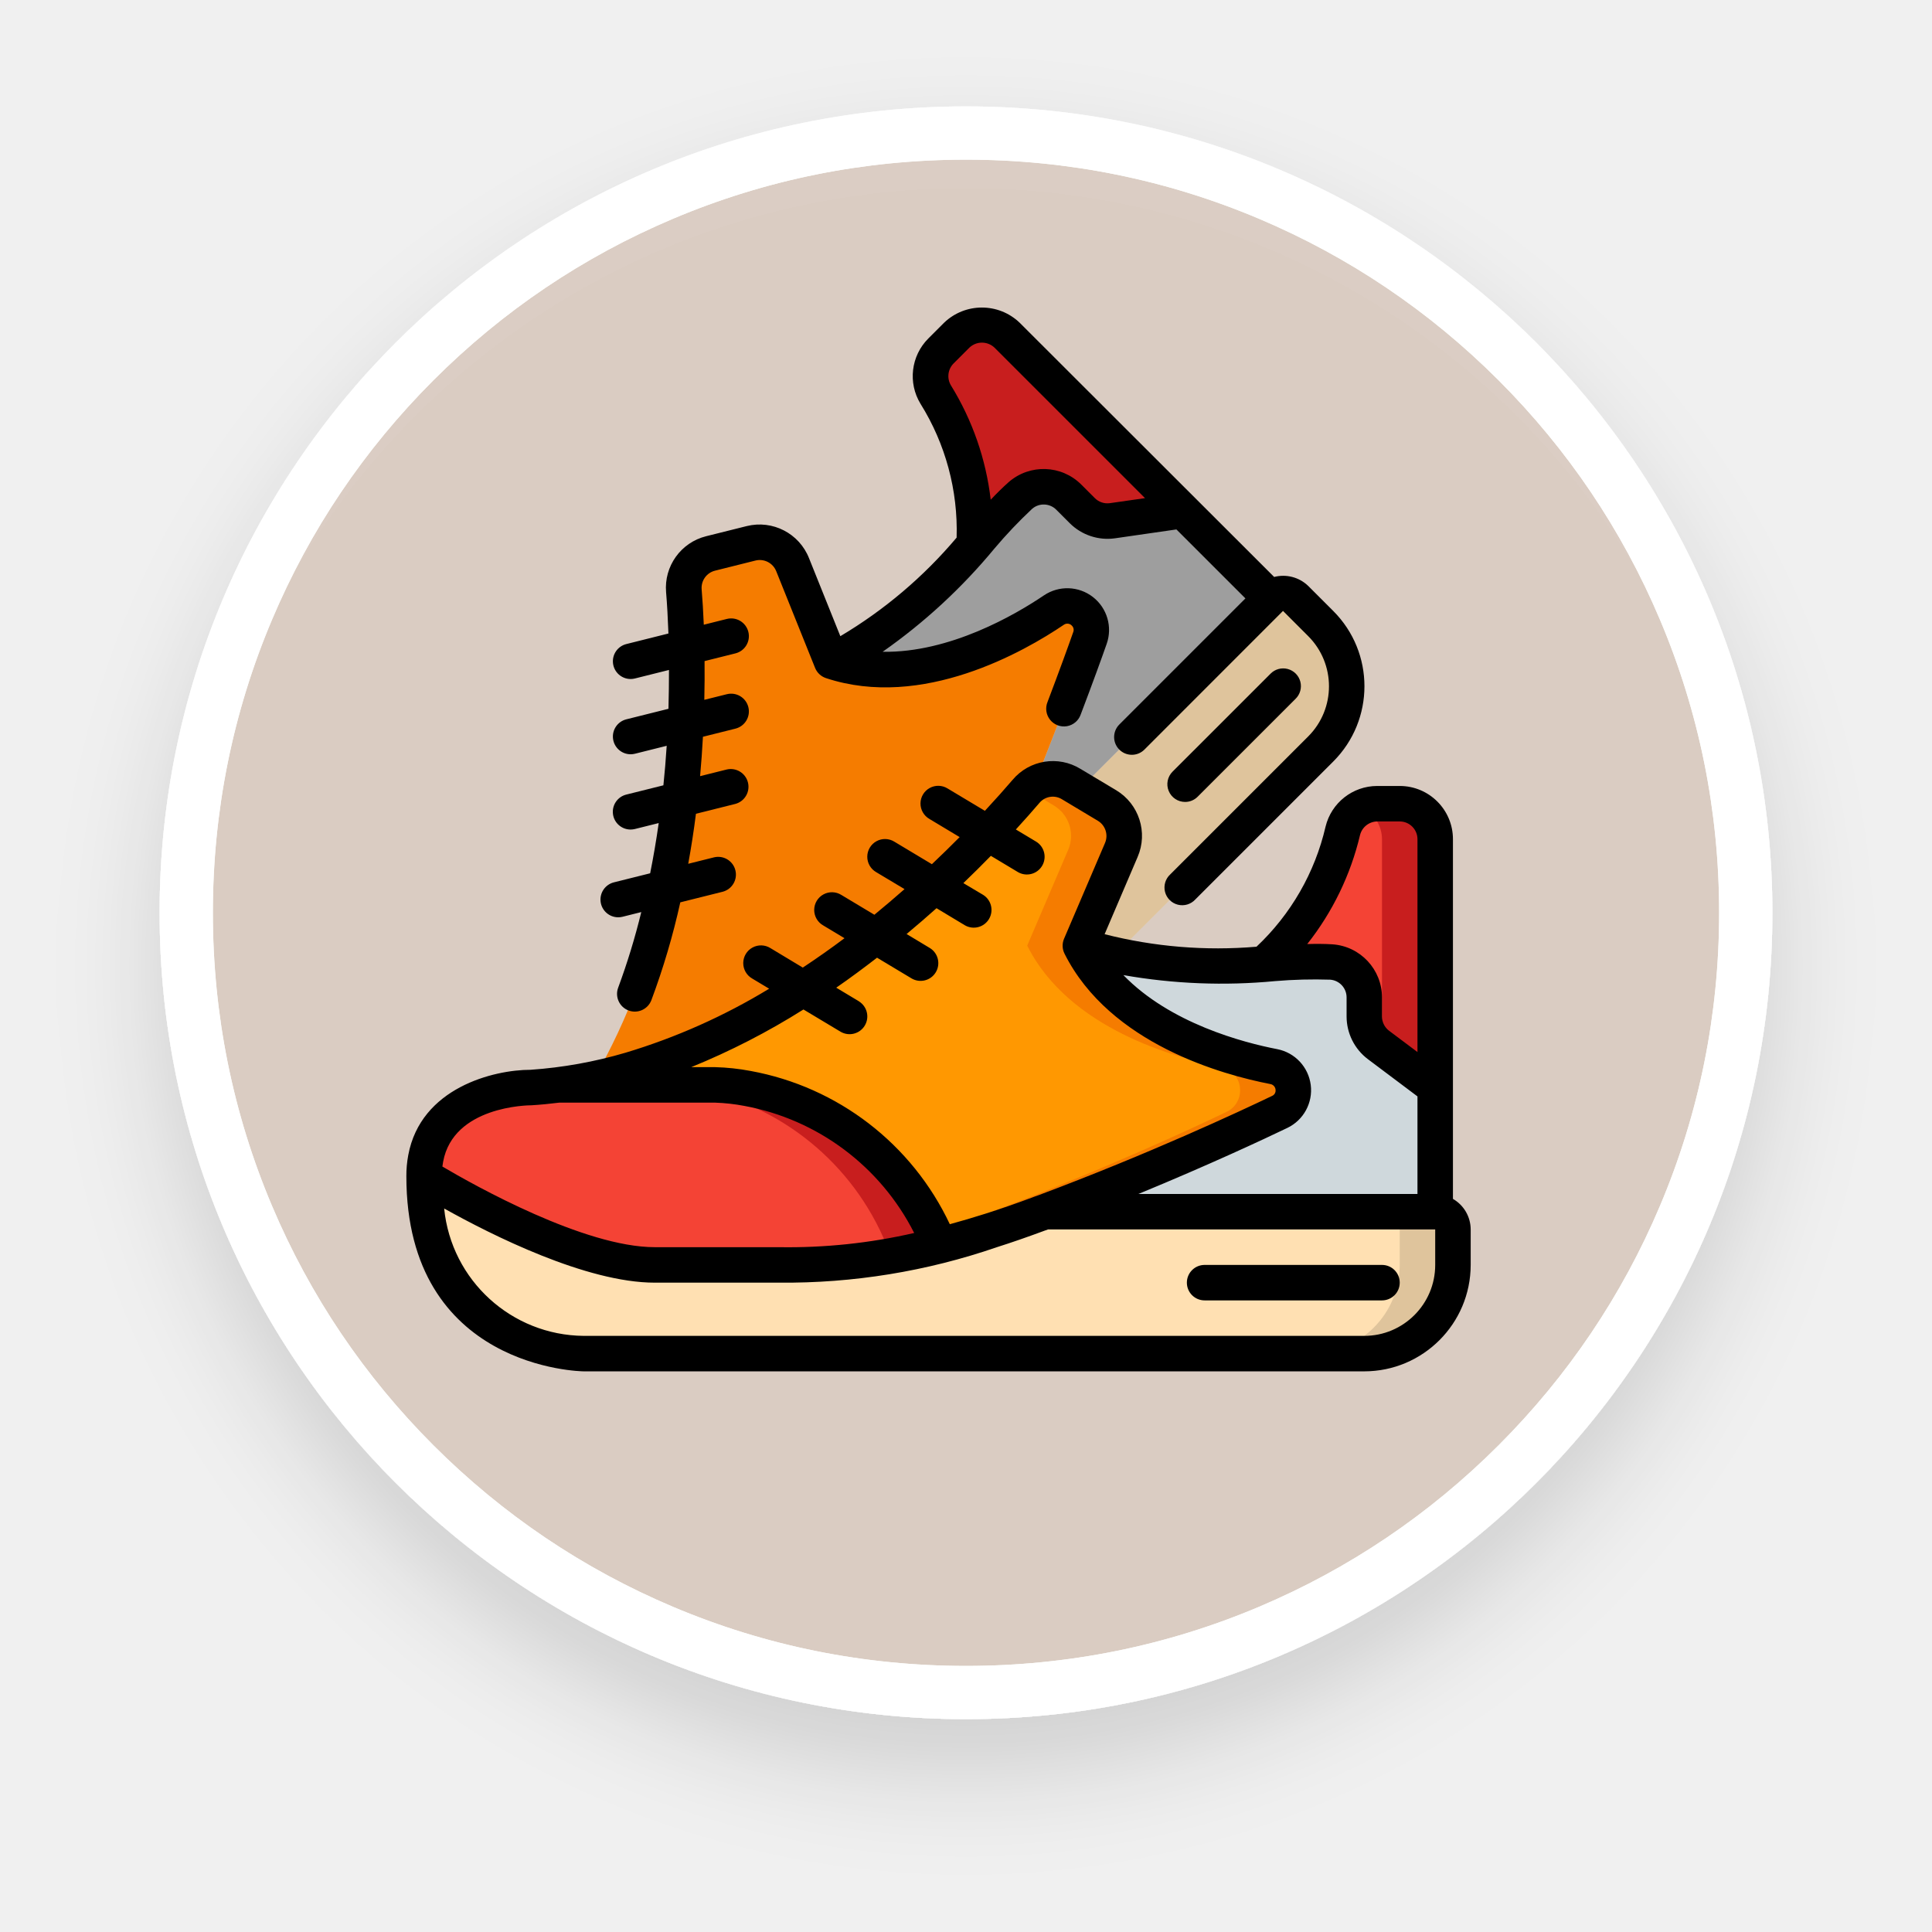
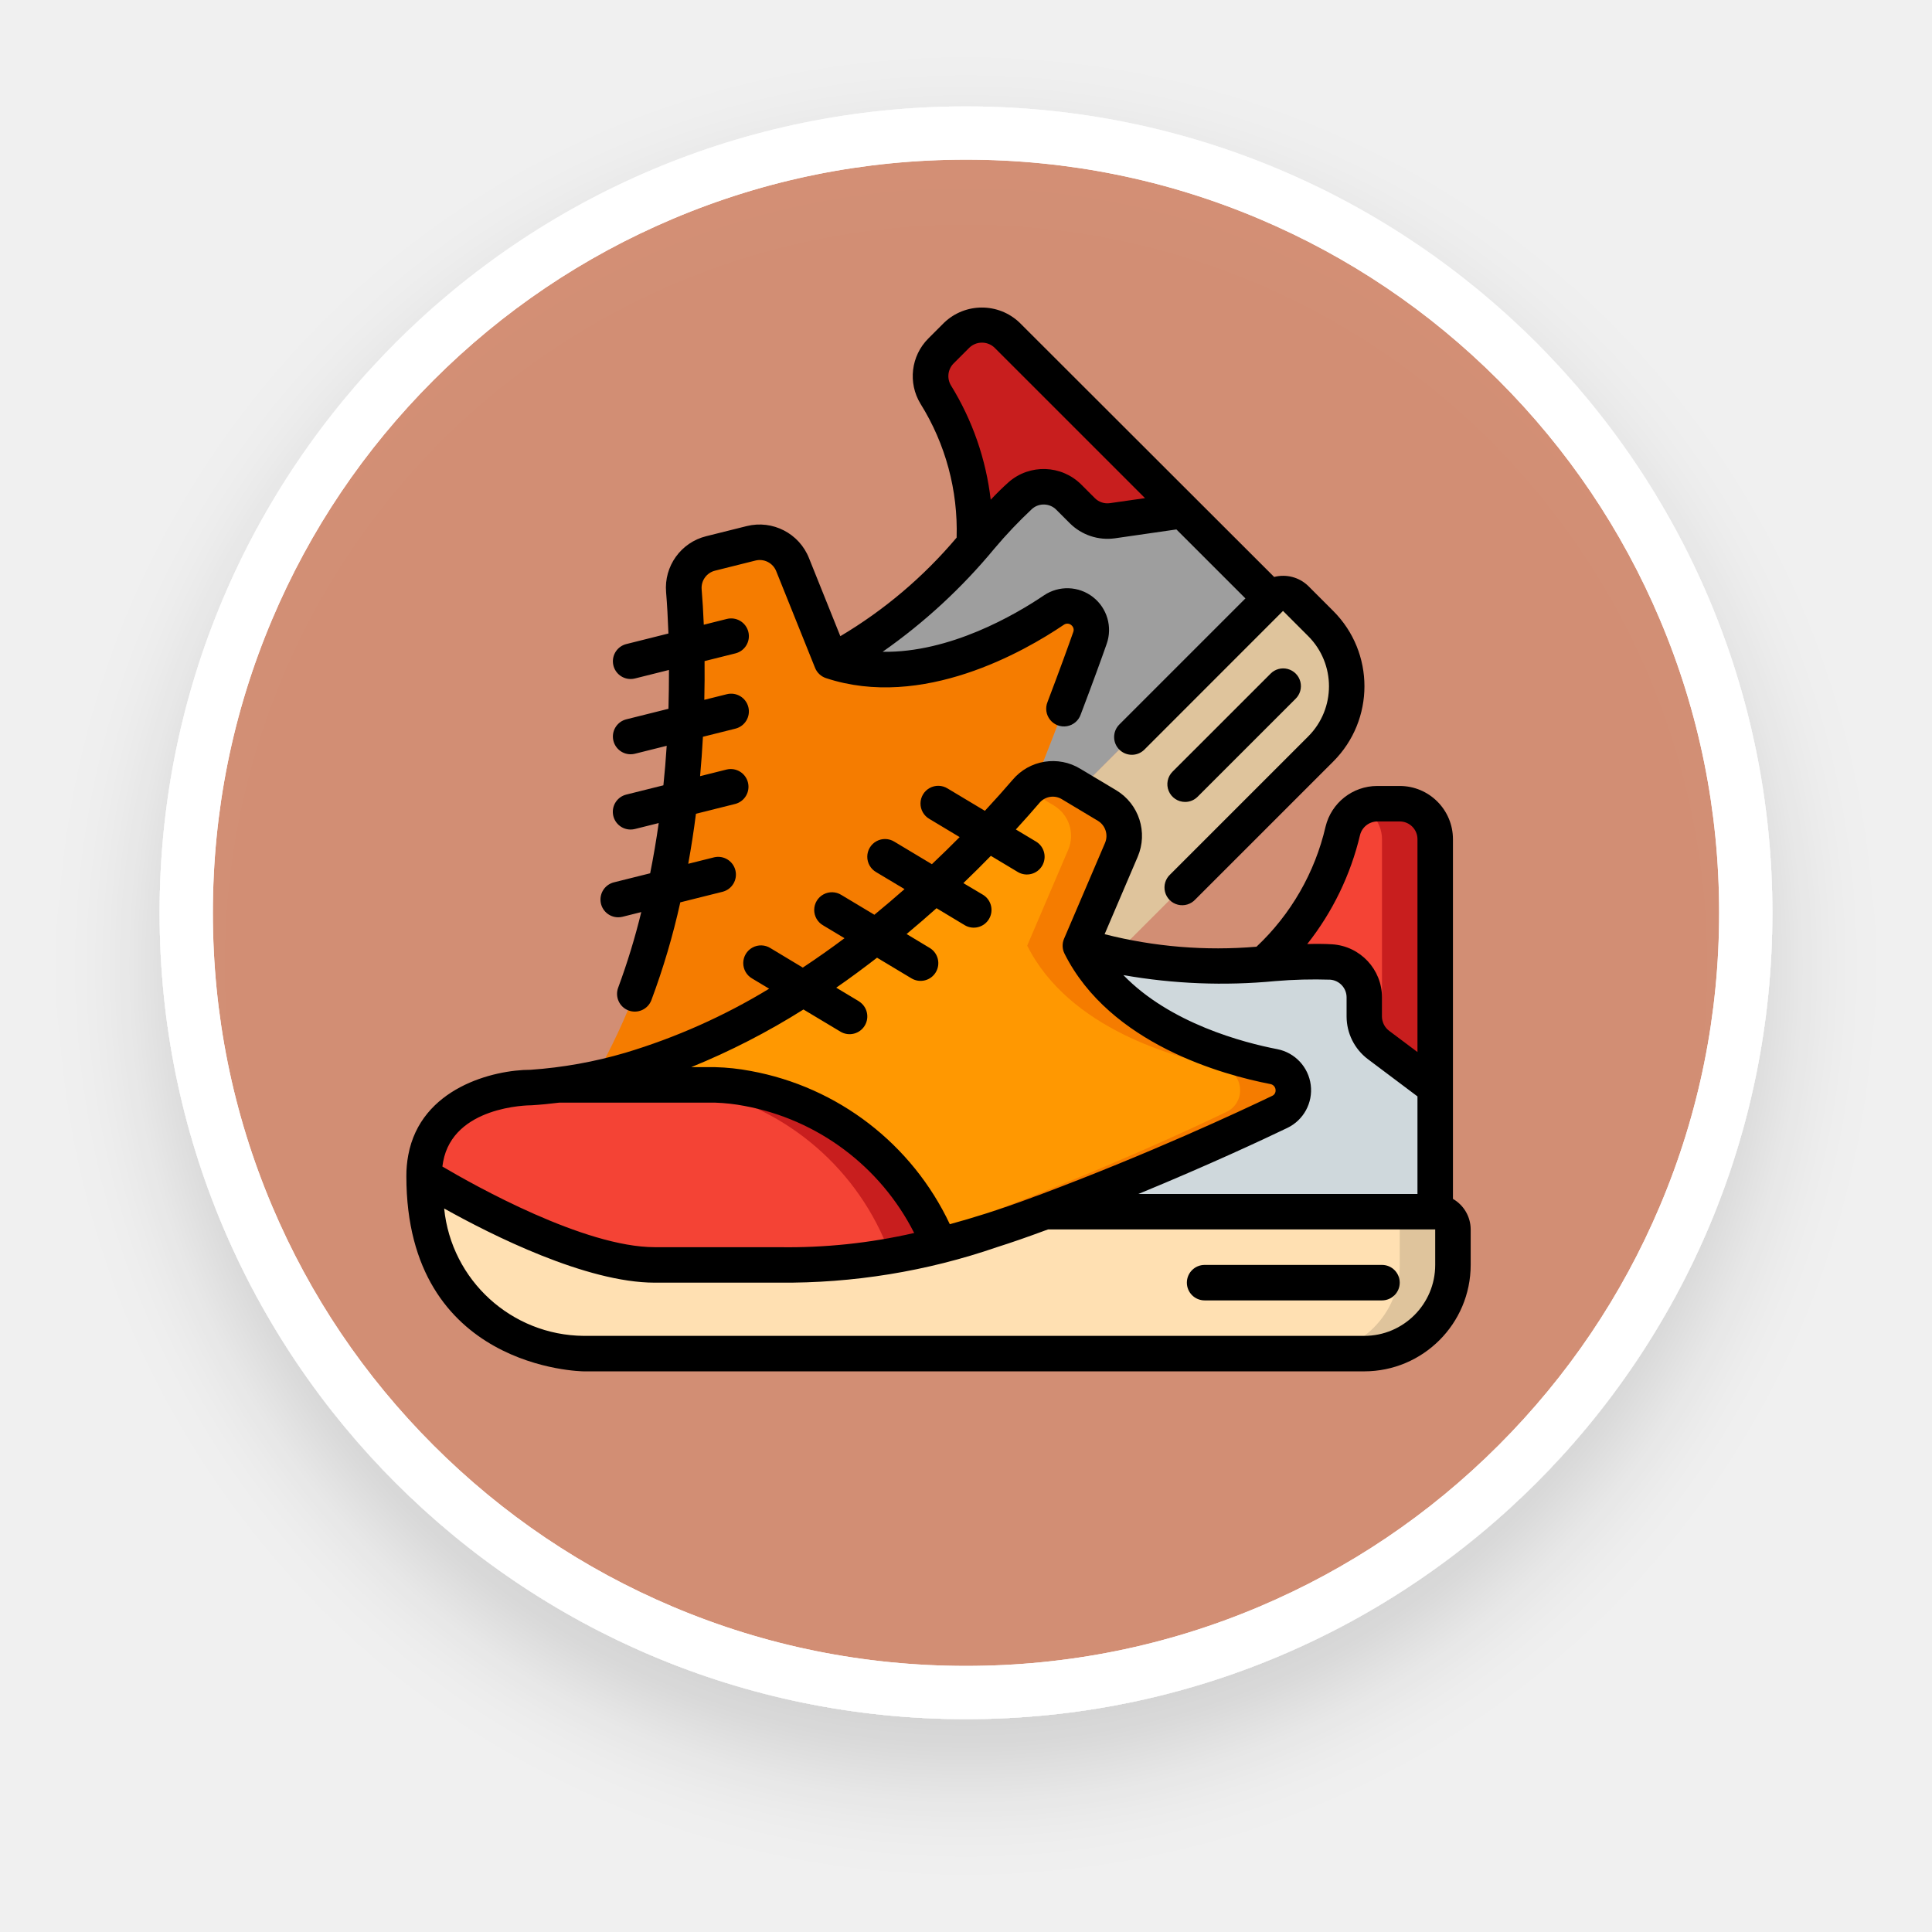
<svg xmlns="http://www.w3.org/2000/svg" width="108.914" height="108.914" viewBox="0 0 108.914 108.914">
  <defs>
    <filter id="Trazado_874925" x="0" y="0" width="108.914" height="108.914" filterUnits="userSpaceOnUse">
      <feOffset dy="3" input="SourceAlpha" />
      <feGaussianBlur stdDeviation="3" result="blur" />
      <feFlood flood-opacity="0.161" />
      <feComposite operator="in" in2="blur" />
      <feComposite in="SourceGraphic" />
    </filter>
  </defs>
  <g id="Grupo_1179098" data-name="Grupo 1179098" transform="translate(-799.5 -2534.157)">
    <g id="Grupo_1111316" data-name="Grupo 1111316" transform="translate(0 587.946)">
      <g id="Grupo_1109835" data-name="Grupo 1109835">
        <g id="Grupo_1107913" data-name="Grupo 1107913" transform="translate(808.5 1952.211)">
          <g transform="matrix(1, 0, 0, 1, -9, -6)" filter="url(#Trazado_874925)">
-             <g id="Trazado_874925-2" data-name="Trazado 874925" transform="translate(9 6)" fill="#d8cabd" opacity="0.859">
+             <g id="Trazado_874925-2" data-name="Trazado 874925" transform="translate(9 6)" fill="#d18265" opacity="0.859">
              <path d="M 45.457 89.414 C 39.522 89.414 33.766 88.252 28.347 85.96 C 23.113 83.746 18.412 80.577 14.375 76.539 C 10.337 72.502 7.168 67.801 4.954 62.567 C 2.662 57.149 1.5 51.392 1.5 45.457 C 1.5 39.522 2.662 33.766 4.954 28.347 C 7.168 23.113 10.337 18.412 14.375 14.375 C 18.412 10.337 23.113 7.168 28.347 4.954 C 33.766 2.662 39.522 1.5 45.457 1.5 C 51.392 1.5 57.148 2.662 62.566 4.954 C 67.8 7.168 72.502 10.337 76.539 14.375 C 80.576 18.412 83.746 23.113 85.96 28.347 C 88.252 33.766 89.414 39.522 89.414 45.457 C 89.414 51.392 88.252 57.149 85.96 62.567 C 83.746 67.801 80.576 72.502 76.539 76.539 C 72.502 80.577 67.8 83.746 62.566 85.96 C 57.148 88.252 51.392 89.414 45.457 89.414 Z" stroke="none" />
              <path d="M 45.457 3 C 39.724 3 34.164 4.122 28.932 6.335 C 23.876 8.473 19.335 11.535 15.435 15.435 C 11.535 19.335 8.473 23.876 6.335 28.932 C 4.122 34.164 3 39.724 3 45.457 C 3 51.19 4.122 56.75 6.335 61.982 C 8.473 67.038 11.535 71.579 15.435 75.479 C 19.335 79.379 23.876 82.441 28.932 84.579 C 34.164 86.792 39.724 87.914 45.457 87.914 C 51.19 87.914 56.75 86.792 61.982 84.579 C 67.037 82.441 71.578 79.379 75.478 75.479 C 79.378 71.579 82.44 67.038 84.578 61.982 C 86.791 56.75 87.914 51.19 87.914 45.457 C 87.914 39.724 86.791 34.164 84.578 28.932 C 82.44 23.876 79.378 19.335 75.478 15.435 C 71.578 11.535 67.037 8.473 61.982 6.335 C 56.75 4.122 51.19 3 45.457 3 M 45.457 0 C 70.562 0 90.914 20.352 90.914 45.457 L 90.914 45.457 C 90.914 70.562 70.562 90.914 45.457 90.914 C 20.352 90.914 0 70.562 0 45.457 L 0 45.457 C 0 20.352 20.352 0 45.457 0 Z" stroke="none" fill="#fff" />
            </g>
          </g>
          <g id="Trazado_874923" data-name="Trazado 874923" transform="translate(0 0)" fill="none">
            <path d="M45.457,0A45.457,45.457,0,0,1,90.914,45.457h0A45.457,45.457,0,0,1,0,45.457H0A45.457,45.457,0,0,1,45.457,0Z" stroke="none" />
            <path d="M 45.457 3 C 39.724 3 34.164 4.122 28.932 6.335 C 23.876 8.473 19.335 11.535 15.435 15.435 C 11.535 19.335 8.473 23.876 6.335 28.932 C 4.122 34.164 3 39.724 3 45.457 C 3 51.19 4.122 56.75 6.335 61.982 C 8.473 67.038 11.535 71.579 15.435 75.479 C 19.335 79.379 23.876 82.441 28.932 84.579 C 34.164 86.792 39.724 87.914 45.457 87.914 C 51.19 87.914 56.75 86.792 61.982 84.579 C 67.037 82.441 71.578 79.379 75.478 75.479 C 79.378 71.579 82.44 67.038 84.578 61.982 C 86.791 56.75 87.914 51.19 87.914 45.457 C 87.914 39.724 86.791 34.164 84.578 28.932 C 82.44 23.876 79.378 19.335 75.478 15.435 C 71.578 11.535 67.037 8.473 61.982 6.335 C 56.75 4.122 51.19 3 45.457 3 M 45.457 0 C 70.562 0 90.914 20.352 90.914 45.457 L 90.914 45.457 C 90.914 70.562 70.562 90.914 45.457 90.914 C 20.352 90.914 0 70.562 0 45.457 L 0 45.457 C 0 20.352 20.352 0 45.457 0 Z" stroke="none" fill="#fff" />
          </g>
        </g>
      </g>
    </g>
    <g id="Page-1" transform="translate(822.408 2551.465)">
      <g id="_018---Shoes" data-name="018---Shoes">
        <g id="Icons" transform="translate(1 1)">
          <path id="Shape" d="M57,43v7H35c6.32-2.37,11.39-4.74,13.24-5.63a1.321,1.321,0,0,0,.76-1.2v-.03a1.349,1.349,0,0,0-1.09-1.32C45.42,41.34,39.36,39.71,37,35a26.188,26.188,0,0,0,10.35,1.04,32.246,32.246,0,0,1,3.79-.12,2,2,0,0,1,1.86,2V39a2.013,2.013,0,0,0,.8,1.6Z" fill="#cfd8dc" />
          <path id="Shape-2" data-name="Shape" d="M57,29V43l-3.2-2.4A2.013,2.013,0,0,1,53,39V37.92a2,2,0,0,0-1.86-2,32.247,32.247,0,0,0-3.79.12,14.43,14.43,0,0,0,4.44-7.51A2.009,2.009,0,0,1,53.73,27H55a2.006,2.006,0,0,1,2,2Z" fill="#f44335" />
          <path id="Shape-3" data-name="Shape" d="M55,27H53.73a1.971,1.971,0,0,0-.865.206A2,2,0,0,1,54,29V40.75L57,43V29a2.006,2.006,0,0,0-2-2Z" fill="#c81e1e" />
          <path id="Shape-4" data-name="Shape" d="M48.14,35.92c-.2-.013-.425-.016-.644-.018-.049.044-.1.1-.146.138l1.1-.069a1.972,1.972,0,0,0-.31-.051Z" fill="#c81e1e" />
          <path id="Shape-5" data-name="Shape" d="M58,51v2a5,5,0,0,1-5,5H9S0,58,0,48c0,0,8,5,13,5h7a33.221,33.221,0,0,0,9.07-1.12c.9-.23,1.87-.5,2.92-.83.82-.26,1.68-.56,2.6-.9.13-.05.27-.1.41-.15H57a1,1,0,0,1,1,1Z" fill="#ffe0b2" />
          <path id="Shape-6" data-name="Shape" d="M57,50H54a1,1,0,0,1,1,1v2a5,5,0,0,1-5,5h3a5,5,0,0,0,5-5V51a1,1,0,0,0-1-1Z" fill="#dfc49c" />
          <path id="Shape-7" data-name="Shape" d="M29.07,51.88A33.221,33.221,0,0,1,20,53H13C8,53,0,48,0,48a5.237,5.237,0,0,1,.09-1C.83,43,6,43,6,43c.53-.03,1.06-.08,1.58-.15h8.83a11.37,11.37,0,0,1,1.82.2,14.6,14.6,0,0,1,10.84,8.83Z" fill="#f44335" />
          <path id="Shape-8" data-name="Shape" d="M18.23,43.05a11.37,11.37,0,0,0-1.82-.2h-3a11.37,11.37,0,0,1,1.82.2,14.6,14.6,0,0,1,10.84,8.83A33.221,33.221,0,0,1,17,53h3a33.221,33.221,0,0,0,9.07-1.12,14.6,14.6,0,0,0-10.84-8.83Z" fill="#c81e1e" />
          <path id="Shape-9" data-name="Shape" d="M49,43.14v.03a1.321,1.321,0,0,1-.76,1.2C46.39,45.26,41.32,47.63,35,50c-.14.05-.28.1-.41.15-.92.34-1.78.64-2.6.9-1.05.33-2.02.6-2.92.83a14.6,14.6,0,0,0-10.84-8.83,11.37,11.37,0,0,0-1.82-.2H7.58c.67-.09,1.34-.2,2-.34.69-.14,1.37-.32,2.05-.51C22.37,38.89,31,29.73,33.93,26.31a2.269,2.269,0,0,1,.47-.41,1.973,1.973,0,0,1,2.08-.01l.48.29,1.54.92a1.993,1.993,0,0,1,.81,2.5L37,35a8.953,8.953,0,0,0,.95,1.51c2.76,3.56,7.76,4.89,9.96,5.31A1.349,1.349,0,0,1,49,43.14Z" fill="#ff9801" />
          <path id="Shape-10" data-name="Shape" d="M47.91,41.82C45.42,41.34,39.36,39.71,37,35l2.31-5.4a1.993,1.993,0,0,0-.81-2.5l-2.02-1.21a1.978,1.978,0,0,0-2.456.326L35.5,27.1a1.993,1.993,0,0,1,.81,2.5L34,35c2.36,4.71,8.42,6.34,10.91,6.82A1.349,1.349,0,0,1,46,43.14v.03a1.321,1.321,0,0,1-.76,1.2C43.39,45.26,38.32,47.63,32,50c-.14.05-.28.1-.41.15-.92.34-1.78.64-2.6.9-.09.028-.171.05-.261.078.12.247.235.5.341.752.9-.23,1.87-.5,2.92-.83.82-.26,1.68-.56,2.6-.9.13-.05.27-.1.41-.15,6.32-2.37,11.39-4.74,13.24-5.63a1.321,1.321,0,0,0,.76-1.2v-.03a1.349,1.349,0,0,0-1.09-1.32Z" fill="#f57c00" />
          <path id="Shape-11" data-name="Shape" d="M47.71,15.43,36.96,26.18l-.48-.29a1.973,1.973,0,0,0-2.08.01c1.55-3.87,2.65-6.89,3.13-8.25a1.321,1.321,0,0,0-.31-1.39l-.02-.02a1.335,1.335,0,0,0-1.7-.16c-2.1,1.42-7.54,4.55-12.54,2.89a26.218,26.218,0,0,0,8.05-6.59,36.686,36.686,0,0,1,2.6-2.76,2,2,0,0,1,2.73.1l.76.76a2,2,0,0,0,1.7.57l3.96-.57L47,14.73Z" fill="#9e9e9e" />
          <path id="Shape-12" data-name="Shape" d="M42.76,10.48l-3.96.57a2,2,0,0,1-1.7-.57l-.76-.76a2,2,0,0,0-2.73-.1,36.685,36.685,0,0,0-2.6,2.76,14.391,14.391,0,0,0-2.17-8.44,2.024,2.024,0,0,1,.29-2.46l.9-.9a2.022,2.022,0,0,1,2.83,0Z" fill="#c81e1e" />
          <path id="Shape-13" data-name="Shape" d="M50.54,23.92,37.95,36.51A8.953,8.953,0,0,1,37,35l2.31-5.4a1.993,1.993,0,0,0-.81-2.5l-1.54-.92L47.71,15.43a1,1,0,0,1,1.41,0l1.42,1.42a5,5,0,0,1,0,7.07Z" fill="#dfc49c" />
          <path id="Shape-14" data-name="Shape" d="M37.53,17.65c-.48,1.36-1.58,4.38-3.13,8.25a2.269,2.269,0,0,0-.47.41C31,29.73,22.37,38.89,11.63,42c-.68.19-1.36.37-2.05.51a35.922,35.922,0,0,0,4.03-10.77v-.01a48.861,48.861,0,0,0,.81-4.97c.18-1.52.28-2.97.34-4.33.06-1.56.07-3,.04-4.25-.03-1.29-.09-2.37-.16-3.19a2,2,0,0,1,1.51-2.1l2.28-.57a1.989,1.989,0,0,1,2.34,1.2l2.19,5.45c5,1.66,10.44-1.47,12.54-2.89a1.335,1.335,0,0,1,1.7.16l.02.02a1.321,1.321,0,0,1,.31,1.39Z" fill="#f57c00" />
        </g>
        <g id="Icons_copy">
          <path id="Shape-15" data-name="Shape" d="M59,50.278V30a3,3,0,0,0-3-3H54.73a3,3,0,0,0-2.911,2.291,13.456,13.456,0,0,1-3.894,6.771,25.839,25.839,0,0,1-8.562-.706L41.225,31a3,3,0,0,0-1.211-3.761L38,26.035a2.968,2.968,0,0,0-3.829.625c-.422.493-.949,1.086-1.557,1.741l-2.1-1.258a1,1,0,1,0-1.03,1.714l1.707,1.025q-.731.738-1.565,1.528l-2.112-1.267a1,1,0,1,0-1.03,1.714l1.6.958q-.816.718-1.7,1.445l-1.862-1.117a1,1,0,1,0-1.03,1.714l1.208.725c-.752.565-1.539,1.118-2.351,1.657l-1.827-1.1a1,1,0,1,0-1.03,1.714l.96.576a34.906,34.906,0,0,1-8.094,3.607A25.056,25.056,0,0,1,7,43C4.924,43,.812,44.007.107,47.812A6.272,6.272,0,0,0,0,49C0,59.874,9.9,60,10,60H54a6.006,6.006,0,0,0,6-6V52A1.993,1.993,0,0,0,59,50.278ZM53.761,29.77A1.014,1.014,0,0,1,54.73,29H56a1,1,0,0,1,1,1V42l-1.6-1.2A1.007,1.007,0,0,1,55,40V38.919a3,3,0,0,0-2.793-2.992c-.449-.029-.922-.029-1.42-.016a15.768,15.768,0,0,0,2.974-6.141ZM48.98,38a26.652,26.652,0,0,1,3.1-.08,1,1,0,0,1,.924,1V40a3.017,3.017,0,0,0,1.2,2.4L57,44.5V50H41.268c3.972-1.636,7.028-3.066,8.4-3.725a2.358,2.358,0,0,0-.565-4.437c-1.915-.369-6.046-1.453-8.682-4.176A31.867,31.867,0,0,0,48.98,38ZM25.515,39.14l-1.281-.769c.8-.552,1.559-1.119,2.3-1.69l1.955,1.173a1,1,0,0,0,1.03-1.714L28.2,35.346c.584-.488,1.152-.975,1.687-1.455l1.6.963a1,1,0,0,0,1.03-1.714L31.4,32.476q.832-.8,1.55-1.537l1.531.918a1,1,0,0,0,1.03-1.714l-1.151-.691c.51-.556.96-1.066,1.331-1.5a.983.983,0,0,1,1.272-.2l2.015,1.208a1,1,0,0,1,.409,1.251l-2.31,5.4a1,1,0,0,0,.025.841c2.561,5.11,8.976,6.845,11.6,7.351a.357.357,0,0,1,.3.367.324.324,0,0,1-.193.3c-1.878.9-6.92,3.256-13.143,5.589-.145.052-.292.1-.427.156-.9.334-1.746.628-2.549.883-.722.229-1.4.43-2.053.607a15.493,15.493,0,0,0-11.228-8.639,12.473,12.473,0,0,0-2-.215H16.058A40.55,40.55,0,0,0,22.386,39.6l2.1,1.259a1,1,0,0,0,1.03-1.714ZM2.073,48.182C2.651,45.058,6.825,45,7.063,45c.514-.032,1.033-.083,1.553-.148h8.792a10.7,10.7,0,0,1,1.647.184A13.471,13.471,0,0,1,28.628,52.2,31.749,31.749,0,0,1,21,53H14c-3.966,0-10.174-3.486-11.969-4.546.011-.093.025-.183.042-.272ZM58,54a4,4,0,0,1-4,4H10a7.976,7.976,0,0,1-7.869-7.181C4.806,52.315,10.144,55,14,55h7a36.674,36.674,0,0,0,12.292-2c.834-.264,1.709-.569,2.645-.915l.011-.005.229-.08H58Z" />
          <path id="Shape-16" data-name="Shape" d="M45,56H55a1,1,0,0,0,0-2H45a1,1,0,0,0,0,2Z" />
          <path id="Shape-17" data-name="Shape" d="M43.9,27.9a.993.993,0,0,0,.707-.293l5.517-5.516a1,1,0,1,0-1.414-1.414l-5.517,5.516A1,1,0,0,0,43.9,27.9Z" />
          <path id="Shape-18" data-name="Shape" d="M11.7,32.433a1,1,0,0,0,.242,1.97,1.015,1.015,0,0,0,.243-.029l1.058-.265a38.566,38.566,0,0,1-1.3,4.255,1,1,0,0,0,1.869.712,41.089,41.089,0,0,0,1.631-5.516l2.4-.6a1,1,0,0,0-.484-1.94l-1.469.367c.167-.917.314-1.856.435-2.82l2.226-.557a1,1,0,0,0-.484-1.94l-1.508.377c.065-.713.118-1.455.16-2.221l1.832-.458a1,1,0,0,0-.484-1.941l-1.27.317q.025-1.13.014-2.184l1.74-.435a1,1,0,1,0-.484-1.941l-1.3.326c-.031-.731-.071-1.413-.121-2a1,1,0,0,1,.757-1.048l2.273-.569a1,1,0,0,1,1.175.6l2.19,5.45a1,1,0,0,0,.613.576c5.431,1.8,11.189-1.5,13.417-3.011a.342.342,0,0,1,.451.059.33.33,0,0,1,.074.352c-.279.8-.776,2.167-1.451,3.946a1,1,0,1,0,1.869.71c.684-1.8,1.187-3.189,1.464-3.981a2.354,2.354,0,0,0-3.53-2.742c-1.614,1.092-5.306,3.248-9.1,3.184a31.944,31.944,0,0,0,6.3-5.816,26.177,26.177,0,0,1,2.131-2.246,1,1,0,0,1,1.358.051l.765.765a3.012,3.012,0,0,0,2.544.848l3.465-.5,3.89,3.889L40.18,23.548a1,1,0,0,0,1.414,1.414l7.826-7.83,1.42,1.42a4,4,0,0,1,0,5.656l-7.78,7.78A1,1,0,1,0,44.474,33.4l7.78-7.78a6,6,0,0,0,0-8.484l-1.419-1.419a2.029,2.029,0,0,0-1.914-.5l-.206-.206L34.565.876a3.08,3.08,0,0,0-4.242,0l-.9.9a3,3,0,0,0-.439,3.679A13.456,13.456,0,0,1,31.02,13a25.843,25.843,0,0,1-6.555,5.556L22.7,14.16a3,3,0,0,0-3.515-1.81l-2.282.57a2.992,2.992,0,0,0-2.261,3.156c.057.672.1,1.466.132,2.329L12.4,19a1,1,0,0,0,.242,1.97.968.968,0,0,0,.243-.03l1.92-.48q0,1.059-.029,2.189l-2.376.594a1,1,0,0,0,.242,1.97.968.968,0,0,0,.243-.03l1.791-.448q-.073,1.15-.186,2.228l-2.09.522a1,1,0,0,0,.242,1.971,1.017,1.017,0,0,0,.243-.03l1.341-.335c-.137.973-.3,1.919-.482,2.831Zm19-28.015a1.015,1.015,0,0,1,.141-1.229l.9-.9a1.029,1.029,0,0,1,1.414,0l8.486,8.485-1.981.283a1,1,0,0,1-.847-.283l-.765-.765a3,3,0,0,0-4.091-.14c-.338.3-.673.632-1.015.993A15.743,15.743,0,0,0,30.7,4.418Z" />
        </g>
      </g>
    </g>
  </g>
</svg>
